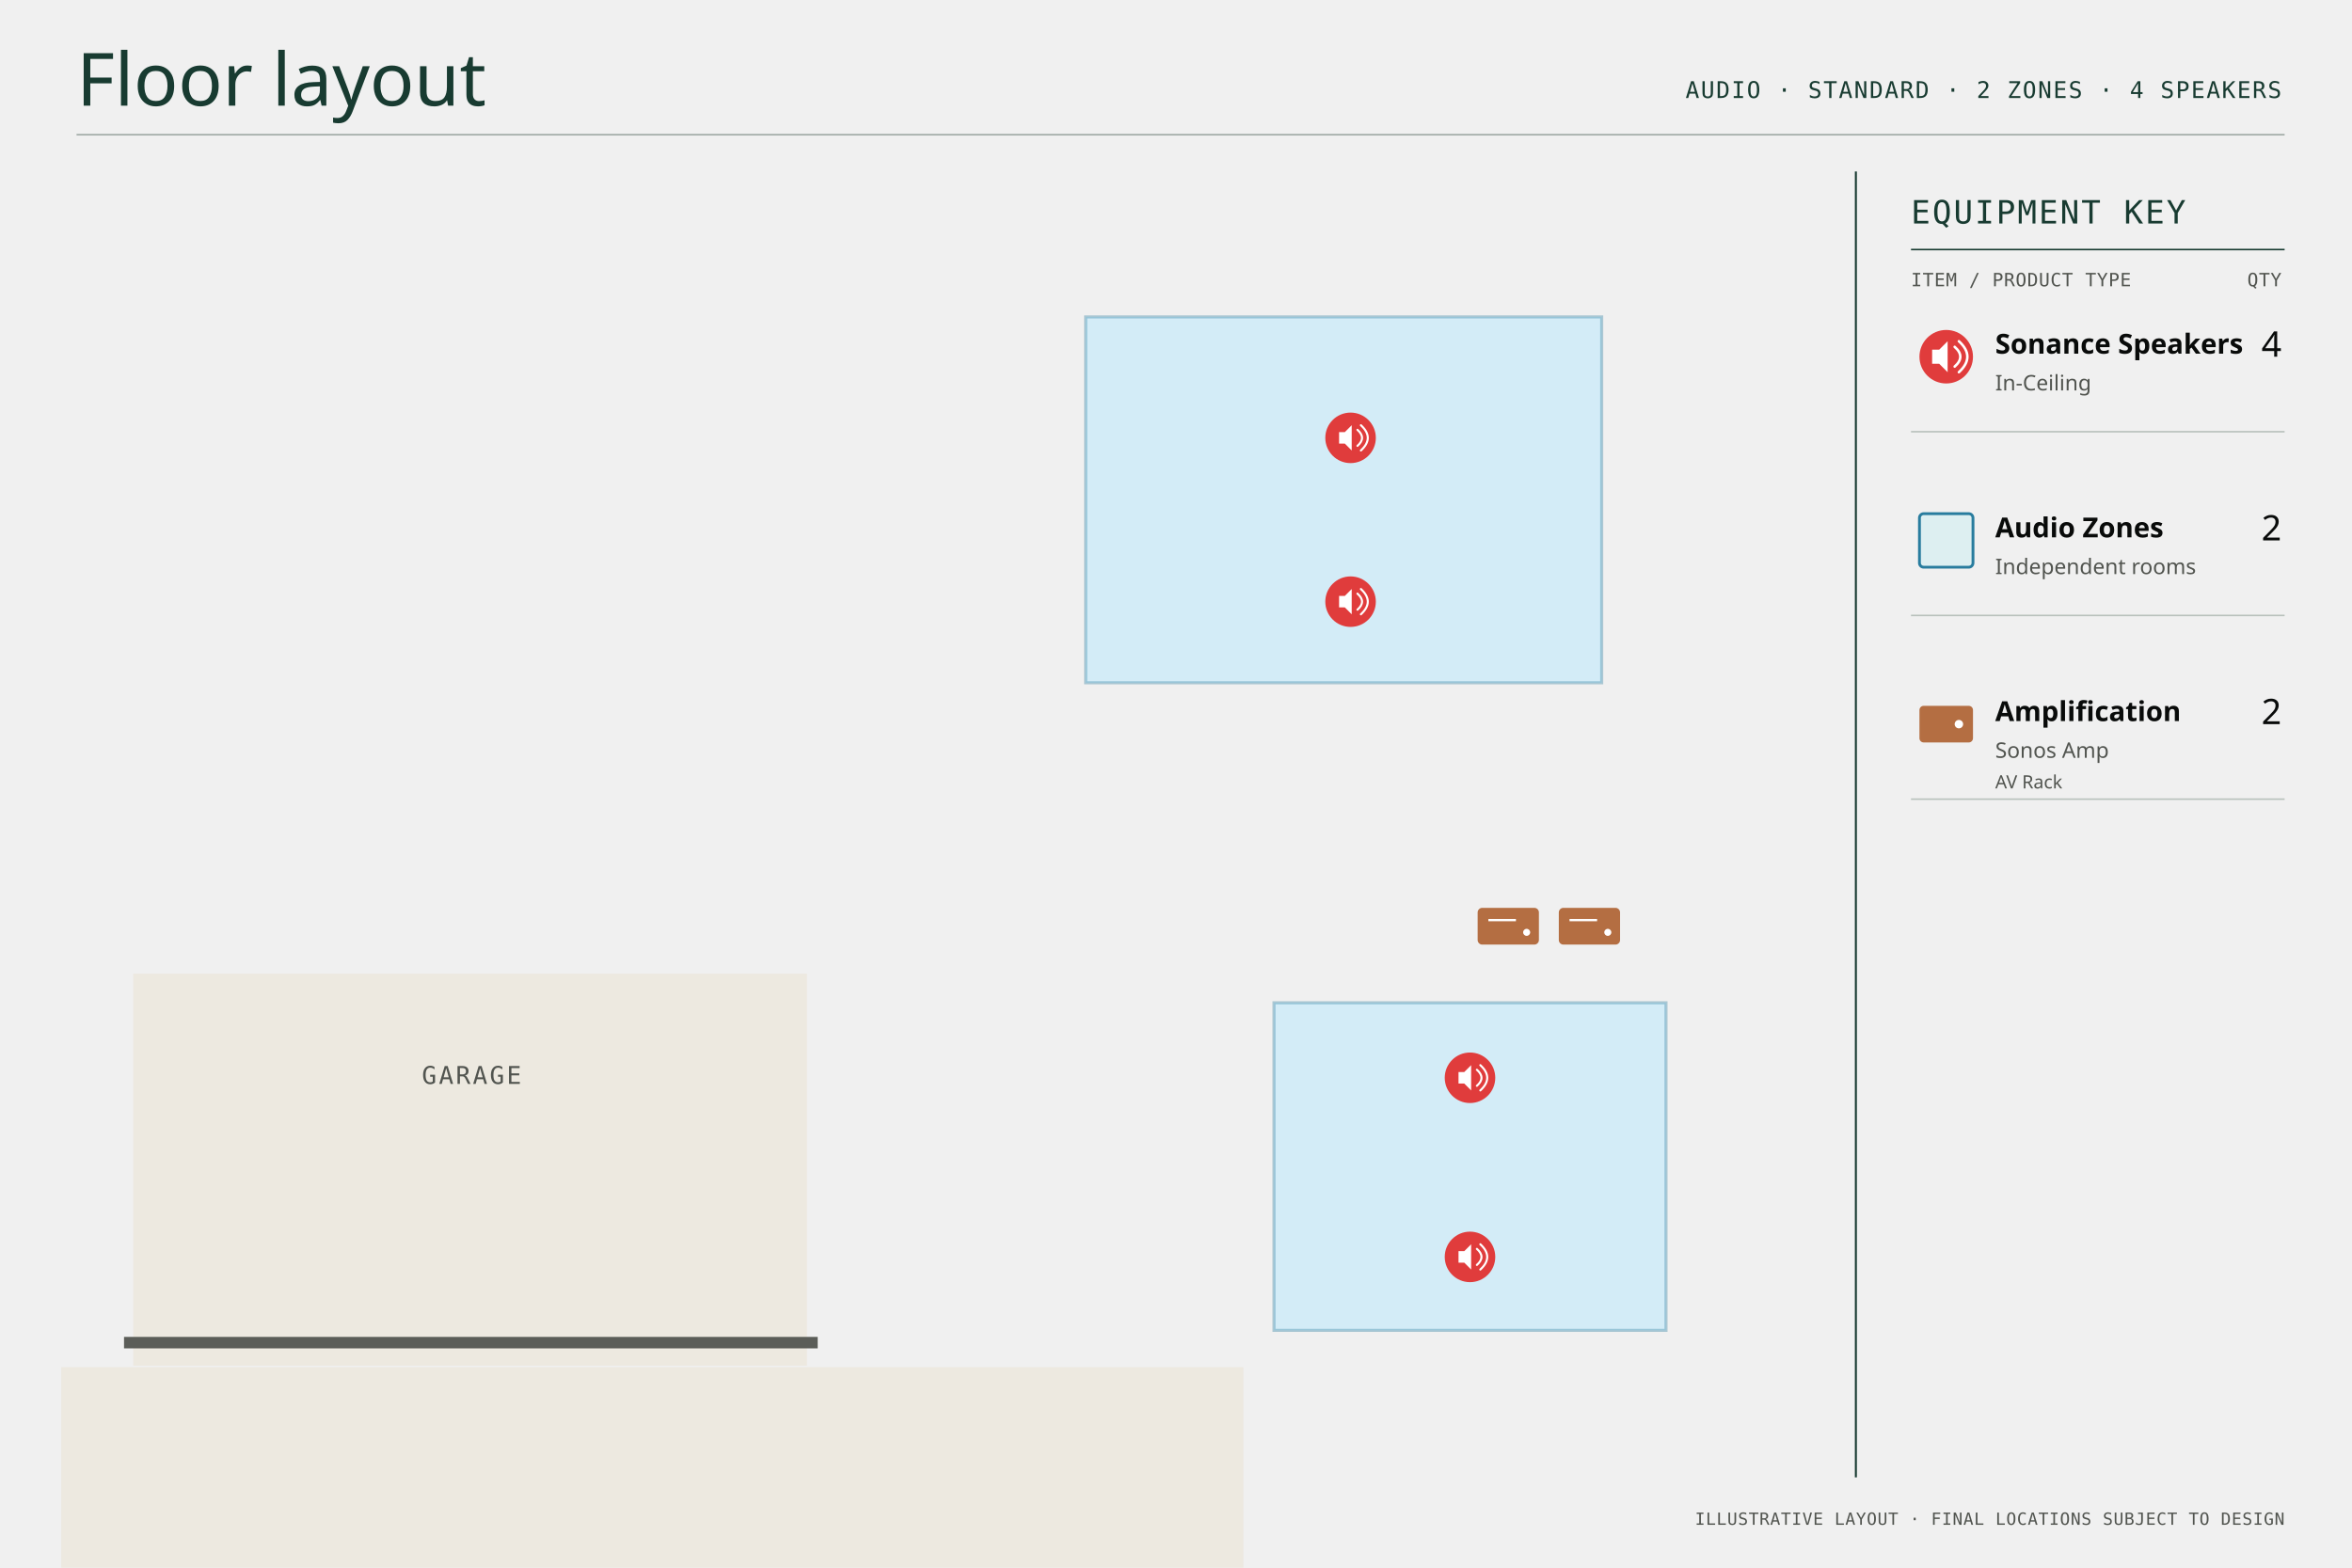
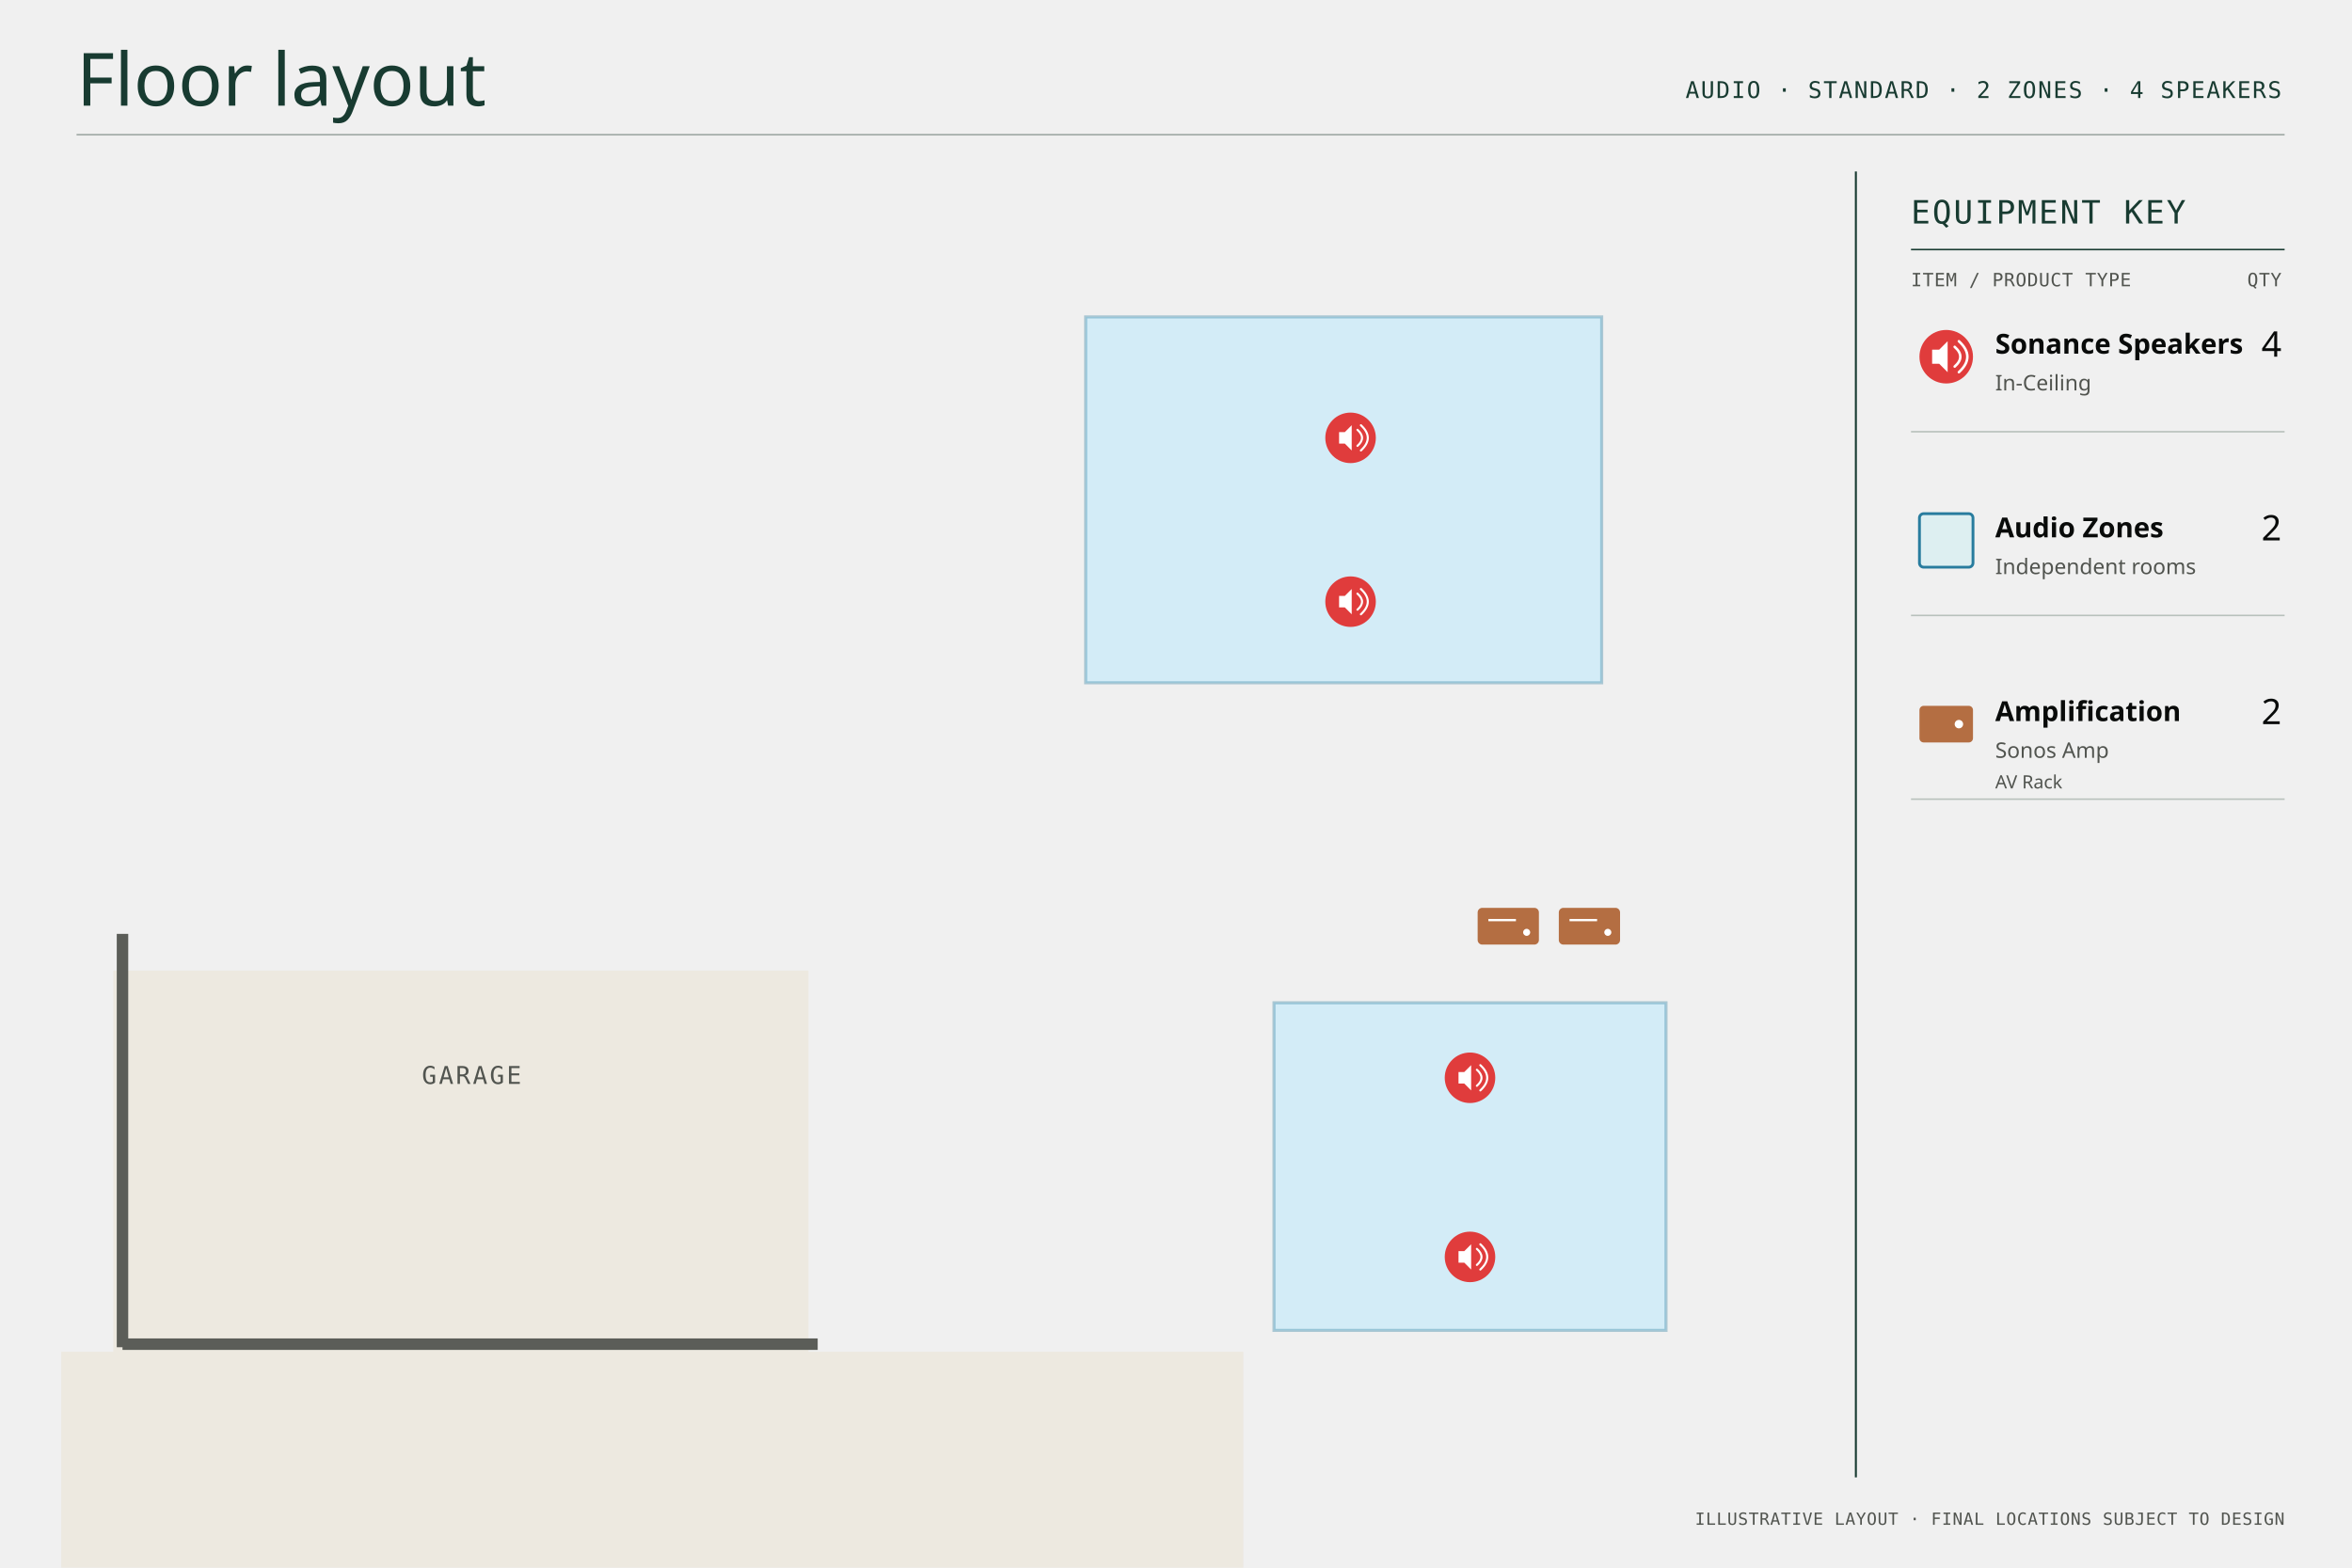
<svg xmlns="http://www.w3.org/2000/svg" viewBox="0 0 1536 1024" width="1536" height="1024" role="img" aria-label="Audio Standard floor layout and equipment key">
  <text x="50" y="69" fill="#183B31" font-family="Schibsted Grotesk,sans-serif" font-size="48">Floor layout</text>
  <text x="1490" y="64" fill="#183B31" font-family="IBM Plex Mono,monospace" font-size="15" letter-spacing=".065em" text-anchor="end">AUDIO · STANDARD · 2 ZONES · 4 SPEAKERS</text>
  <line x1="50" y1="88" x2="1492" y2="88" stroke="#9DA7A3" stroke-width="1" />
  <g data-pradera-architectural-cleanup="garage" aria-label="Open garage architectural reference">
-     <rect x="87" y="636" width="440" height="256" fill="#EDE9E0" />
-     <rect x="40" y="893" width="772" height="131" fill="#EDE9E0" />
-     <line x1="81" y1="877" x2="534" y2="877" stroke="#5B5D58" stroke-width="7.5" />
+     <rect x="74" y="634" width="454" height="257" fill="#EDE9E0" />
+     <rect x="40" y="883" width="772" height="141" fill="#EDE9E0" />
+     <line x1="80" y1="610" x2="80" y2="880" stroke="#5B5D58" stroke-width="7.5" />
+     <line x1="80" y1="878" x2="534" y2="878" stroke="#5B5D58" stroke-width="7.5" />
    <text x="308" y="708" fill="#51544F" text-anchor="middle" font-family="IBM Plex Mono,monospace" font-size="16" font-weight="500" letter-spacing=".09em">GARAGE</text>
  </g>
  <rect x="709" y="207" width="337" height="239" fill="#BFE9FC" fill-opacity=".60" stroke="#287C9E" stroke-opacity=".35" stroke-width="2" />
  <g transform="translate(882,286) scale(.75)">
    <circle r="22" fill="#E03C3C" />
    <path d="M-10 -5h5l6 -6v22l-6 -6h-5z" fill="white" />
    <path d="M6 -7q8 7 0 14M9 -11q12 11 0 22" fill="none" stroke="white" stroke-width="1.8" stroke-linecap="round" />
  </g>
  <g transform="translate(882,393) scale(.75)">
    <circle r="22" fill="#E03C3C" />
    <path d="M-10 -5h5l6 -6v22l-6 -6h-5z" fill="white" />
    <path d="M6 -7q8 7 0 14M9 -11q12 11 0 22" fill="none" stroke="white" stroke-width="1.8" stroke-linecap="round" />
  </g>
  <rect x="832" y="655" width="256" height="214" fill="#BFE9FC" fill-opacity=".60" stroke="#287C9E" stroke-opacity=".35" stroke-width="2" />
  <g transform="translate(960,704) scale(.75)">
    <circle r="22" fill="#E03C3C" />
    <path d="M-10 -5h5l6 -6v22l-6 -6h-5z" fill="white" />
    <path d="M6 -7q8 7 0 14M9 -11q12 11 0 22" fill="none" stroke="white" stroke-width="1.8" stroke-linecap="round" />
  </g>
  <g transform="translate(960,821) scale(.75)">
    <circle r="22" fill="#E03C3C" />
    <path d="M-10 -5h5l6 -6v22l-6 -6h-5z" fill="white" />
    <path d="M6 -7q8 7 0 14M9 -11q12 11 0 22" fill="none" stroke="white" stroke-width="1.8" stroke-linecap="round" />
  </g>
  <g transform="translate(985,605)" aria-label="amplifier in mechanical room">
    <rect x="-20" y="-12" width="40" height="24" rx="3" fill="#B46E42" />
    <path d="M-13 -4H5" stroke="#FFF" stroke-width="1.5" />
    <circle cx="12" cy="4" r="2.3" fill="#FFF" />
  </g>
  <g transform="translate(1038,605)" aria-label="amplifier in mechanical room">
    <rect x="-20" y="-12" width="40" height="24" rx="3" fill="#B46E42" />
    <path d="M-13 -4H5" stroke="#FFF" stroke-width="1.5" />
    <circle cx="12" cy="4" r="2.3" fill="#FFF" />
  </g>
  <line x1="1212" y1="112" x2="1212" y2="965" stroke="#183B31" stroke-width="1.3" />
  <text x="1248" y="146" fill="#183B31" font-family="IBM Plex Mono,monospace" font-size="21" letter-spacing=".06em">EQUIPMENT KEY</text>
  <line x1="1248" y1="163" x2="1492" y2="163" stroke="#183B31" stroke-width="1" />
  <text x="1248" y="187" fill="#51544F" font-family="IBM Plex Mono,monospace" font-size="12" letter-spacing=".03em">ITEM / PRODUCT TYPE</text>
  <text x="1490" y="187" fill="#51544F" font-family="IBM Plex Mono,monospace" font-size="12" letter-spacing=".03em" text-anchor="end">QTY</text>
  <g transform="translate(1271,233) scale(0.92)">
    <circle r="19" fill="#E03C3C" />
    <path d="M-10 -5h5l6 -6v22l-6 -6h-5z" fill="white" />
    <path d="M6 -7q8 7 0 14M9 -11q12 11 0 22" fill="none" stroke="white" stroke-width="1.8" stroke-linecap="round" />
  </g>
  <text x="1303" y="231" fill="#090B0A" font-family="Instrument Sans,sans-serif" font-size="18" font-weight="600">Sonance Speakers</text>
  <text x="1303" y="255" fill="#51544F" font-family="Instrument Sans,sans-serif" font-size="14">In-Ceiling</text>
  <text x="1490" y="233" fill="#090B0A" font-family="Instrument Sans,sans-serif" font-size="23" text-anchor="end">4</text>
  <line x1="1248" y1="282" x2="1492" y2="282" stroke="#B8C1BC" stroke-width="1" />
  <g transform="translate(1271,353) scale(0.92)">
    <rect x="-19" y="-19" width="38" height="38" rx="3" fill="#DDEFF1" stroke="#287C9E" stroke-width="2" />
  </g>
  <text x="1303" y="351" fill="#090B0A" font-family="Instrument Sans,sans-serif" font-size="18" font-weight="600">Audio Zones</text>
  <text x="1303" y="375" fill="#51544F" font-family="Instrument Sans,sans-serif" font-size="14">Independent rooms</text>
  <text x="1490" y="353" fill="#090B0A" font-family="Instrument Sans,sans-serif" font-size="23" text-anchor="end">2</text>
  <line x1="1248" y1="402" x2="1492" y2="402" stroke="#B8C1BC" stroke-width="1" />
  <g transform="translate(1271,473) scale(0.92)">
    <rect x="-19" y="-13" width="38" height="26" rx="3" fill="#B46E42" />
    <circle cx="9" cy="0" r="3" fill="white" />
  </g>
  <text x="1303" y="471" fill="#090B0A" font-family="Instrument Sans,sans-serif" font-size="18" font-weight="600">Amplification</text>
  <text x="1303" y="495" fill="#51544F" font-family="Instrument Sans,sans-serif" font-size="14">Sonos Amp</text>
  <text x="1303" y="515" fill="#51544F" font-family="Instrument Sans,sans-serif" font-size="12">AV Rack</text>
  <text x="1490" y="473" fill="#090B0A" font-family="Instrument Sans,sans-serif" font-size="23" text-anchor="end">2</text>
  <line x1="1248" y1="522" x2="1492" y2="522" stroke="#B8C1BC" stroke-width="1" />
  <text x="1492" y="996" fill="#51544F" font-family="IBM Plex Mono,monospace" font-size="11" letter-spacing=".035em" text-anchor="end">ILLUSTRATIVE LAYOUT · FINAL LOCATIONS SUBJECT TO DESIGN</text>
</svg>
